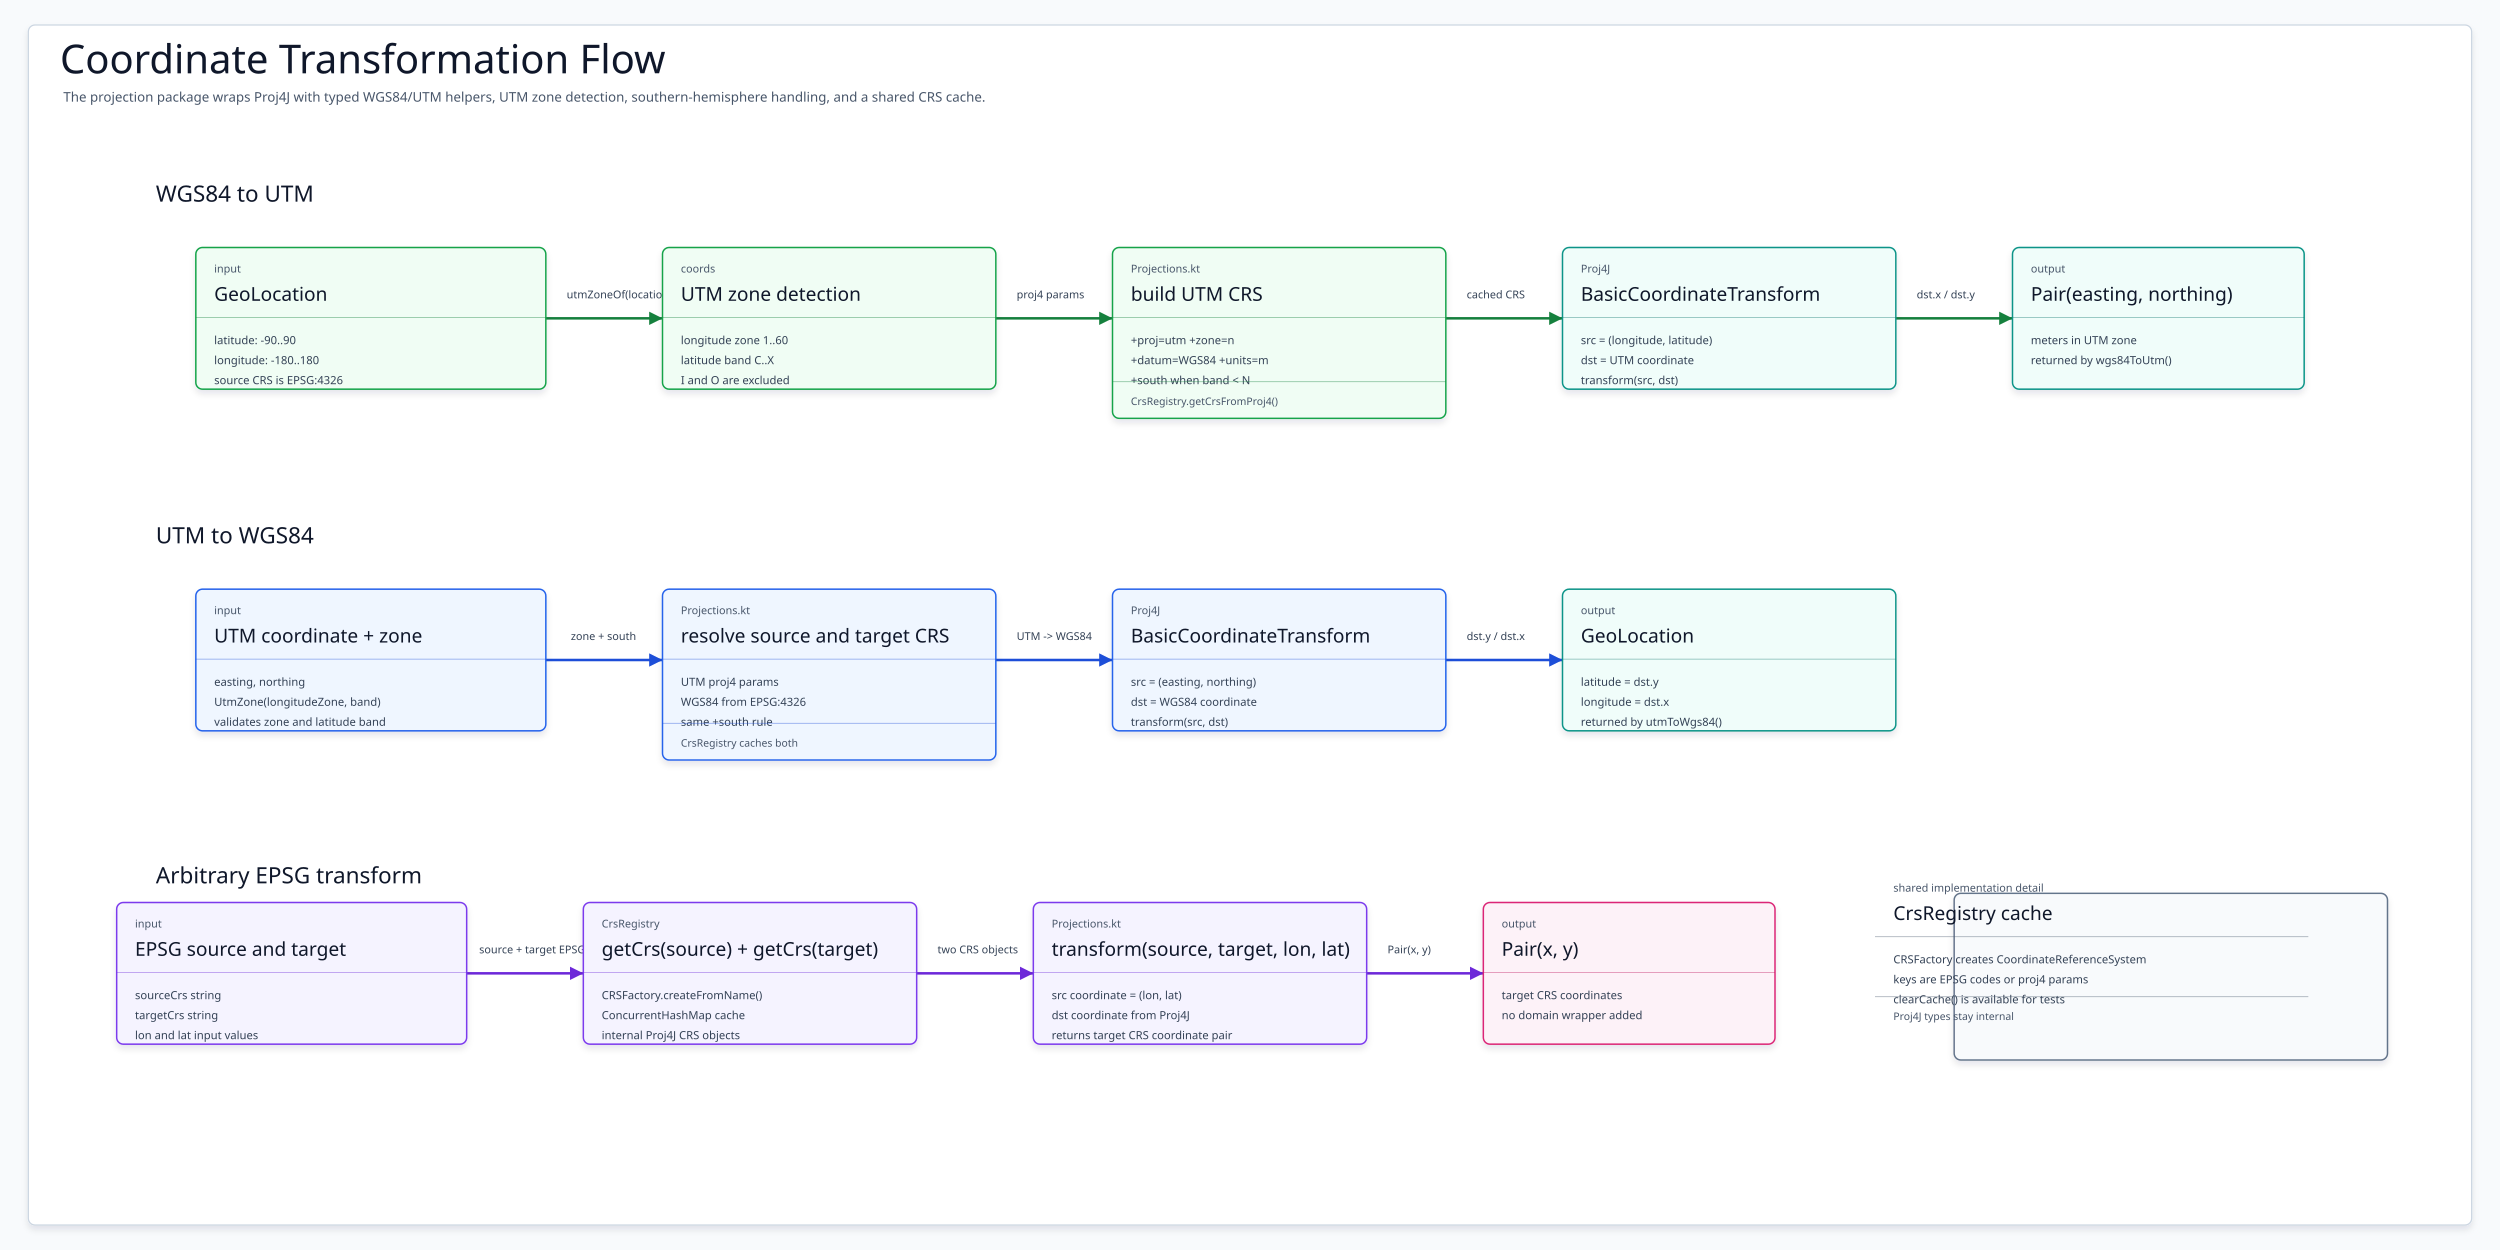
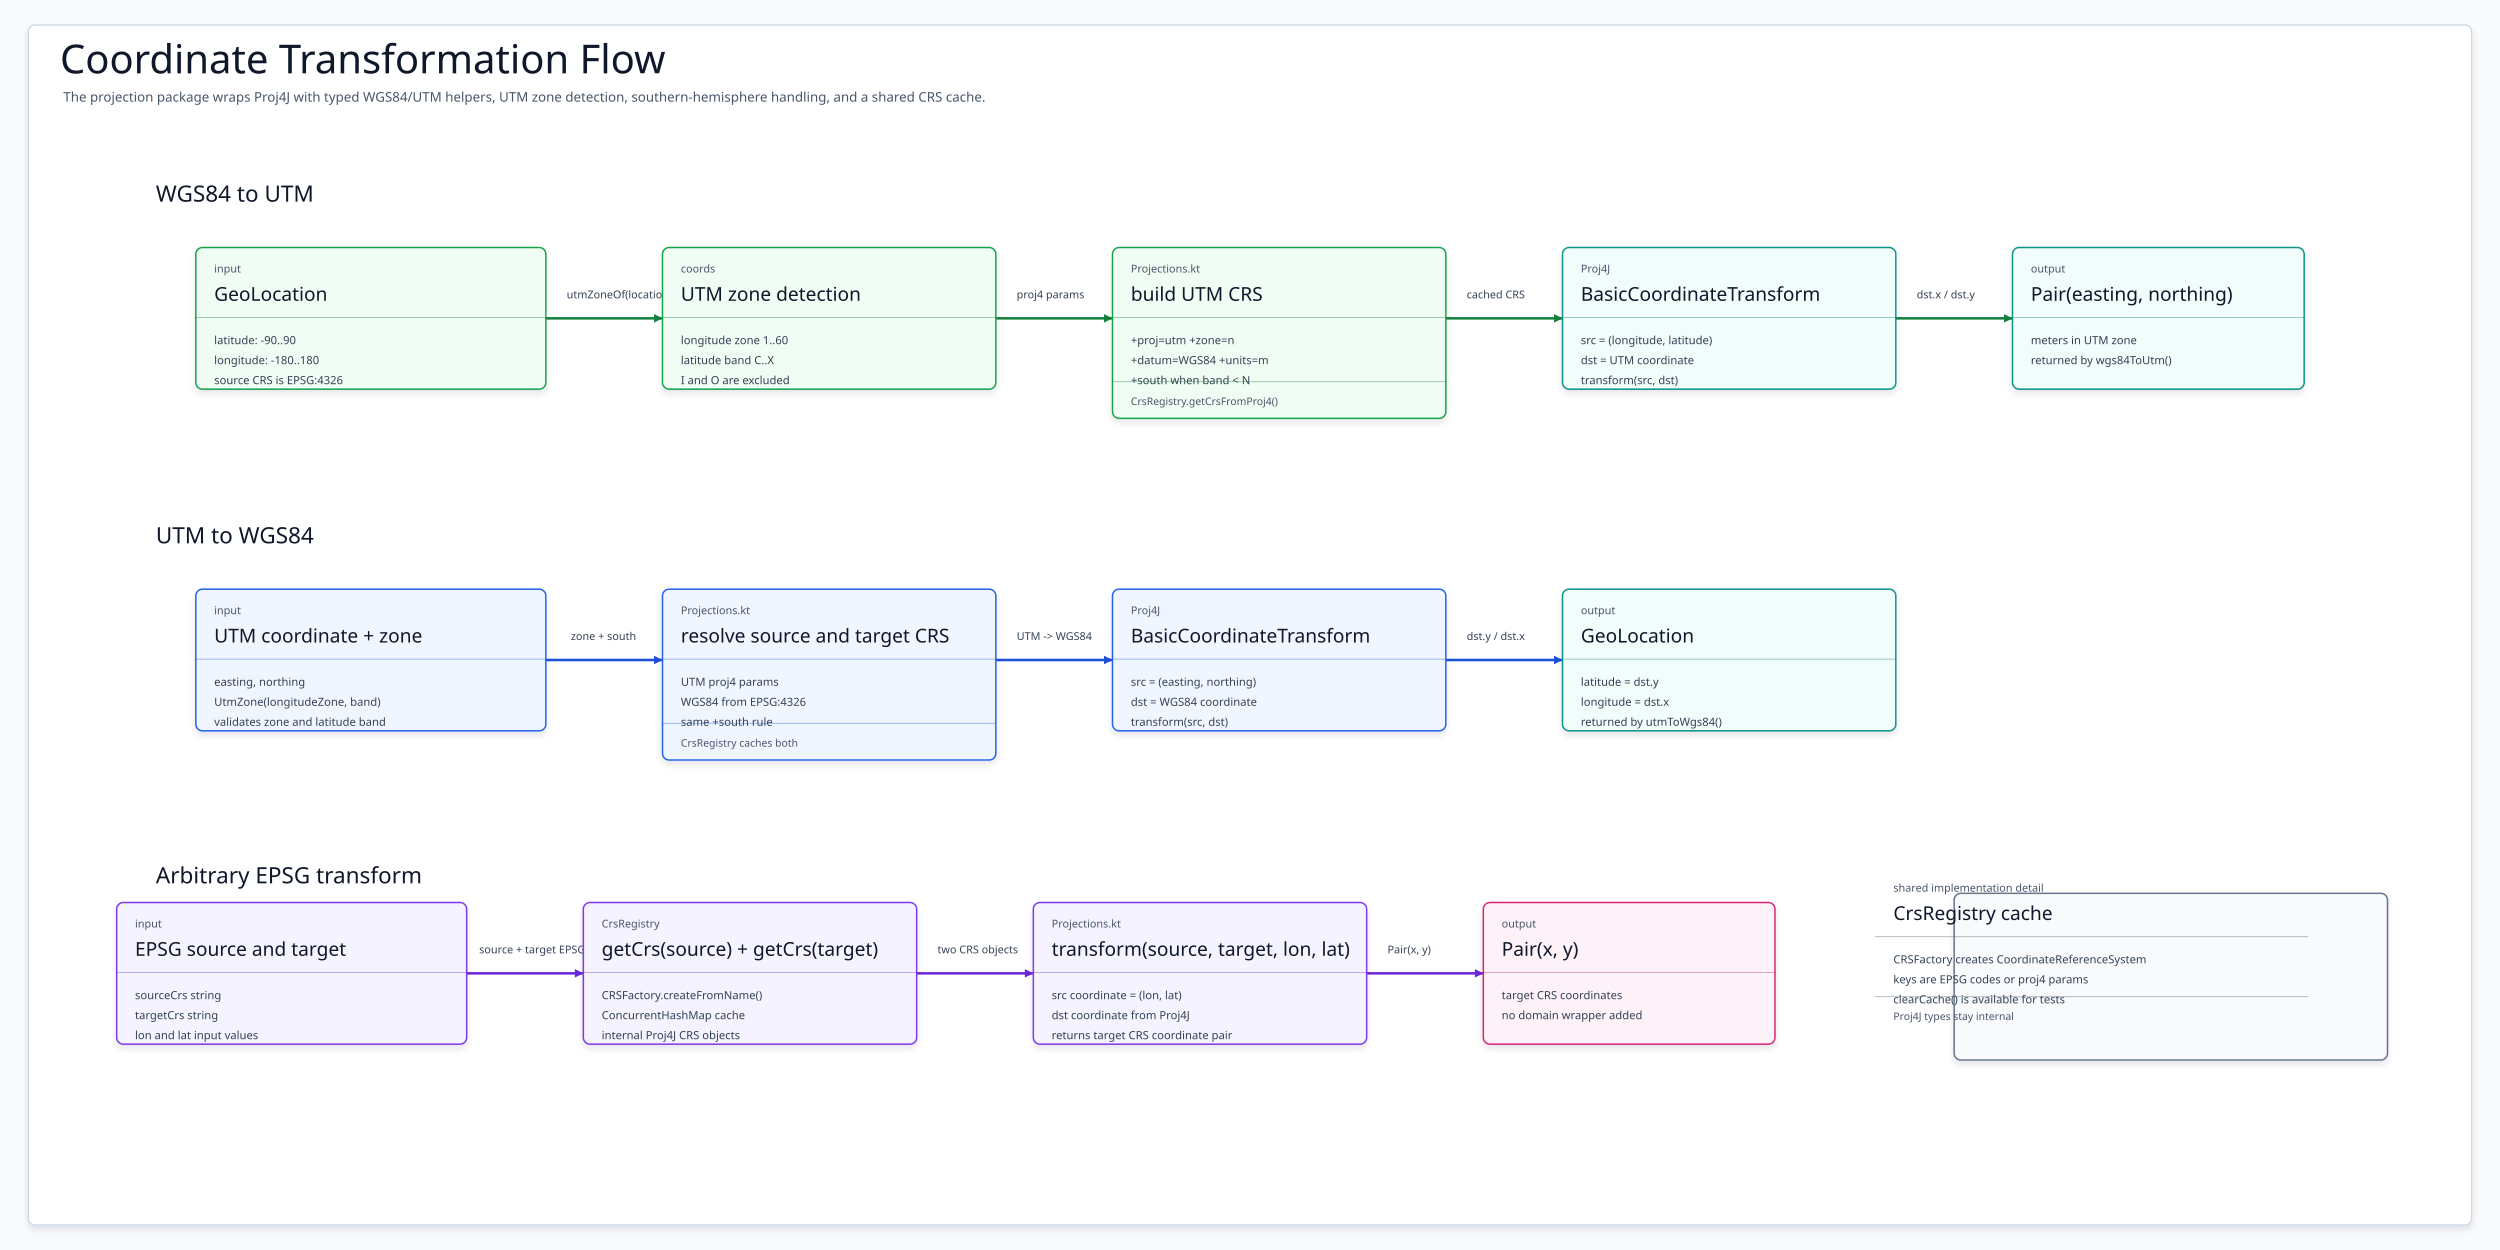
<svg xmlns="http://www.w3.org/2000/svg" data-allow-grid="true" data-intent="Explain the source-backed module behavior, public API relationships, runtime boundaries, and user-facing decisions represented by this diagram for maintainers and users." data-evidence="utils/science/README.md; utils/science/src/main/kotlin/io/bluetape4k/science/coords/GeoLocation.kt; utils/science/src/main/kotlin/io/bluetape4k/science/coords/UtmZone.kt; utils/science/src/main/kotlin/io/bluetape4k/science/coords/UtmZoneSupport.kt; utils/science/src/main/kotlin/io/bluetape4k/science/projection/CrsRegistry.kt; utils/science/src/main/kotlin/io/bluetape4k/science/projection/Projections.kt" data-source-read="utils/science/README.md; utils/science/src/main/kotlin/io/bluetape4k/science/coords/GeoLocation.kt; utils/science/src/main/kotlin/io/bluetape4k/science/coords/UtmZone.kt; utils/science/src/main/kotlin/io/bluetape4k/science/coords/UtmZoneSupport.kt; utils/science/src/main/kotlin/io/bluetape4k/science/projection/CrsRegistry.kt; utils/science/src/main/kotlin/io/bluetape4k/science/projection/Projections.kt" width="3000" height="1500" viewBox="0 0 3000 1500" role="img" aria-label="Coordinate Transformation Flow">
  <defs>
    <filter id="shadow" x="-8%" y="-8%" width="116%" height="116%">
      <feDropShadow dx="0" dy="5" stdDeviation="4" flood-color="#0F172A" flood-opacity="0.10" />
    </filter>
    <marker id="arrow-slate" markerWidth="22" markerHeight="22" refX="19" refY="11" orient="auto" markerUnits="userSpaceOnUse">
      <path d="M 3 3 L 19 11 L 3 19 Z" fill="#475569" />
    </marker>
-     <marker id="arrow-blue" markerWidth="22" markerHeight="22" refX="19" refY="11" orient="auto" markerUnits="userSpaceOnUse">
-       <path d="M 3 3 L 19 11 L 3 19 Z" fill="#1D4ED8" />
+     <marker id="arrow-blue" markerWidth="14" markerHeight="14" refX="19" refY="11" orient="auto" markerUnits="userSpaceOnUse" viewBox="0 0 22 22" data-role="primary" data-tip-direction="positive-x">
+       <path d="M 3 3 L 19 11 L 3 19 Z" fill="#1D4ED8" stroke-dasharray="none" />
    </marker>
    <marker id="arrow-teal" markerWidth="22" markerHeight="22" refX="19" refY="11" orient="auto" markerUnits="userSpaceOnUse">
      <path d="M 3 3 L 19 11 L 3 19 Z" fill="#0F766E" />
    </marker>
-     <marker id="arrow-green" markerWidth="22" markerHeight="22" refX="19" refY="11" orient="auto" markerUnits="userSpaceOnUse">
-       <path d="M 3 3 L 19 11 L 3 19 Z" fill="#15803D" />
+     <marker id="arrow-green" markerWidth="14" markerHeight="14" refX="19" refY="11" orient="auto" markerUnits="userSpaceOnUse" viewBox="0 0 22 22" data-role="primary" data-tip-direction="positive-x">
+       <path d="M 3 3 L 19 11 L 3 19 Z" fill="#15803D" stroke-dasharray="none" />
    </marker>
    <marker id="arrow-amber" markerWidth="22" markerHeight="22" refX="19" refY="11" orient="auto" markerUnits="userSpaceOnUse">
      <path d="M 3 3 L 19 11 L 3 19 Z" fill="#C2410C" />
    </marker>
    <marker id="arrow-pink" markerWidth="22" markerHeight="22" refX="19" refY="11" orient="auto" markerUnits="userSpaceOnUse">
      <path d="M 3 3 L 19 11 L 3 19 Z" fill="#BE185D" />
    </marker>
-     <marker id="arrow-violet" markerWidth="22" markerHeight="22" refX="19" refY="11" orient="auto" markerUnits="userSpaceOnUse">
-       <path d="M 3 3 L 19 11 L 3 19 Z" fill="#6D28D9" />
+     <marker id="arrow-violet" markerWidth="14" markerHeight="14" refX="19" refY="11" orient="auto" markerUnits="userSpaceOnUse" viewBox="0 0 22 22" data-role="primary" data-tip-direction="positive-x">
+       <path d="M 3 3 L 19 11 L 3 19 Z" fill="#6D28D9" stroke-dasharray="none" />
    </marker>
    <style>
    svg{font-family:"Architects Daughter","Comic Mono","Comic Sans MS",ui-sans-serif,system-ui,sans-serif}
    .canvas{fill:#F8FAFC}.frame{fill:#FFFFFF;stroke:#CBD5E1;stroke-width:1.5;filter:url(#shadow)}
    .title{font-family:"Architects Daughter";font-size:48px;fill:#0F172A}.subtitle{font-family:"Comic Mono";font-size:16px;fill:#475569}
    .lane{font-family:"Architects Daughter";font-size:27px;fill:#0F172A}.card{stroke-width:1.8;filter:url(#shadow)}
    .kicker{font-family:"Comic Mono";font-size:13px;fill:#475569}.cardTitle{font-family:"Architects Daughter";font-size:23px;fill:#0F172A}
    .body{font-family:"Comic Mono";font-size:13.5px;fill:#334155}.foot{font-family:"Comic Mono";font-size:12.5px;fill:#475569}.divider{stroke-width:1.1;opacity:.42}
    .edge{fill:none;stroke-width:3;stroke-linecap:round;stroke-linejoin:round}.dashed{stroke-dasharray:9 7}.edgeLabel{font-family:"Comic Mono"; font-size:13px; fill:#334155;}
  </style>
  </defs>
  <rect class="canvas" width="3000" height="1500" />
  <rect class="frame" x="34" y="30" width="2932" height="1440" rx="8" />
  <text class="title" x="72" y="88">Coordinate Transformation Flow</text>
  <text class="subtitle" x="76" y="122">The projection package wraps Proj4J with typed WGS84/UTM helpers, UTM zone detection, southern-hemisphere handling, and a shared CRS cache.</text>
  <g data-from="WgsInput" data-to="ZoneDetect">
    <path class="edge route" d="M655 382 L795 382" stroke="#15803D" marker-end="url(#arrow-green)" />
    <text class="edgeLabel" x="680" y="358">utmZoneOf(location)</text>
  </g>
  <g data-from="ZoneDetect" data-to="UtmCrs">
    <path class="edge route" d="M1195 382 L1335 382" stroke="#15803D" marker-end="url(#arrow-green)" />
    <text class="edgeLabel" x="1220" y="358">proj4 params</text>
  </g>
  <g data-from="UtmCrs" data-to="TransformForward">
    <path class="edge route" d="M1735 382 L1875 382" stroke="#15803D" marker-end="url(#arrow-green)" />
    <text class="edgeLabel" x="1760" y="358">cached CRS</text>
  </g>
  <g data-from="TransformForward" data-to="UtmOutput">
    <path class="edge route" d="M2275 382 L2415 382" stroke="#15803D" marker-end="url(#arrow-green)" />
    <text class="edgeLabel" x="2300" y="358">dst.x / dst.y</text>
  </g>
  <g data-from="UtmInput" data-to="ReverseCrs">
    <path class="edge route" d="M655 792 L795 792" stroke="#1D4ED8" marker-end="url(#arrow-blue)" />
    <text class="edgeLabel" x="685" y="768">zone + south</text>
  </g>
  <g data-from="ReverseCrs" data-to="TransformReverse">
    <path class="edge route" d="M1195 792 L1335 792" stroke="#1D4ED8" marker-end="url(#arrow-blue)" />
    <text class="edgeLabel" x="1220" y="768">UTM -&gt; WGS84</text>
  </g>
  <g data-from="TransformReverse" data-to="WgsOutput">
    <path class="edge route" d="M1735 792 L1875 792" stroke="#1D4ED8" marker-end="url(#arrow-blue)" />
    <text class="edgeLabel" x="1760" y="768">dst.y / dst.x</text>
  </g>
  <g data-from="ArbitraryInput" data-to="RegistryPair">
    <path class="edge route" d="M560 1168 L700 1168" stroke="#6D28D9" marker-end="url(#arrow-violet)" />
    <text class="edgeLabel" x="575" y="1144">source + target EPSG</text>
  </g>
  <g data-from="RegistryPair" data-to="TransformAny">
    <path class="edge route" d="M1100 1168 L1240 1168" stroke="#6D28D9" marker-end="url(#arrow-violet)" />
    <text class="edgeLabel" x="1125" y="1144">two CRS objects</text>
  </g>
  <g data-from="TransformAny" data-to="PairOutput">
    <path class="edge route" d="M1640 1168 L1780 1168" stroke="#6D28D9" marker-end="url(#arrow-violet)" />
    <text class="edgeLabel" x="1665" y="1144">Pair(x, y)</text>
  </g>
  <text class="lane" x="187" y="242">WGS84 to UTM</text>
  <g id="WgsInput">
    <rect class="card" x="235" y="297" width="420" height="170" rx="8" fill="#F0FDF4" stroke="#16A34A" />
    <text class="kicker" x="257" y="327">input</text>
    <text class="cardTitle" x="257" y="361">GeoLocation</text>
    <path class="divider" d="M235 381H655" stroke="#15803D" />
    <text class="body" x="257" y="413">latitude: -90..90</text>
    <text class="body" x="257" y="437">longitude: -180..180</text>
    <text class="body" x="257" y="461">source CRS is EPSG:4326</text>
  </g>
  <g id="ZoneDetect">
    <rect class="card" x="795" y="297" width="400" height="170" rx="8" fill="#F0FDF4" stroke="#16A34A" />
    <text class="kicker" x="817" y="327">coords</text>
    <text class="cardTitle" x="817" y="361">UTM zone detection</text>
    <path class="divider" d="M795 381H1195" stroke="#15803D" />
    <text class="body" x="817" y="413">longitude zone 1..60</text>
    <text class="body" x="817" y="437">latitude band C..X</text>
    <text class="body" x="817" y="461">I and O are excluded</text>
  </g>
  <g id="UtmCrs">
    <rect class="card" x="1335" y="297" width="400" height="205" rx="8" fill="#F0FDF4" stroke="#16A34A" />
    <text class="kicker" x="1357" y="327">Projections.kt</text>
    <text class="cardTitle" x="1357" y="361">build UTM CRS</text>
    <path class="divider" d="M1335 381H1735" stroke="#15803D" />
    <text class="body" x="1357" y="413">+proj=utm +zone=n</text>
    <text class="body" x="1357" y="437">+datum=WGS84 +units=m</text>
    <text class="body" x="1357" y="461">+south when band &lt; N</text>
    <path class="divider" d="M1335 458H1735" stroke="#15803D" />
    <text class="foot" x="1357" y="486">CrsRegistry.getCrsFromProj4()</text>
  </g>
  <g id="TransformForward">
    <rect class="card" x="1875" y="297" width="400" height="170" rx="8" fill="#F0FDFA" stroke="#0D9488" />
    <text class="kicker" x="1897" y="327">Proj4J</text>
    <text class="cardTitle" x="1897" y="361">BasicCoordinateTransform</text>
    <path class="divider" d="M1875 381H2275" stroke="#0F766E" />
    <text class="body" x="1897" y="413">src = (longitude, latitude)</text>
    <text class="body" x="1897" y="437">dst = UTM coordinate</text>
    <text class="body" x="1897" y="461">transform(src, dst)</text>
  </g>
  <g id="UtmOutput">
    <rect class="card" x="2415" y="297" width="350" height="170" rx="8" fill="#F0FDFA" stroke="#0D9488" />
    <text class="kicker" x="2437" y="327">output</text>
    <text class="cardTitle" x="2437" y="361">Pair(easting, northing)</text>
    <path class="divider" d="M2415 381H2765" stroke="#0F766E" />
    <text class="body" x="2437" y="413">meters in UTM zone</text>
    <text class="body" x="2437" y="437">returned by wgs84ToUtm()</text>
  </g>
  <text class="lane" x="187" y="652">UTM to WGS84</text>
  <g id="UtmInput">
    <rect class="card" x="235" y="707" width="420" height="170" rx="8" fill="#EFF6FF" stroke="#2563EB" />
    <text class="kicker" x="257" y="737">input</text>
    <text class="cardTitle" x="257" y="771">UTM coordinate + zone</text>
    <path class="divider" d="M235 791H655" stroke="#1D4ED8" />
    <text class="body" x="257" y="823">easting, northing</text>
    <text class="body" x="257" y="847">UtmZone(longitudeZone, band)</text>
    <text class="body" x="257" y="871">validates zone and latitude band</text>
  </g>
  <g id="ReverseCrs">
    <rect class="card" x="795" y="707" width="400" height="205" rx="8" fill="#EFF6FF" stroke="#2563EB" />
    <text class="kicker" x="817" y="737">Projections.kt</text>
    <text class="cardTitle" x="817" y="771">resolve source and target CRS</text>
    <path class="divider" d="M795 791H1195" stroke="#1D4ED8" />
    <text class="body" x="817" y="823">UTM proj4 params</text>
    <text class="body" x="817" y="847">WGS84 from EPSG:4326</text>
    <text class="body" x="817" y="871">same +south rule</text>
    <path class="divider" d="M795 868H1195" stroke="#1D4ED8" />
    <text class="foot" x="817" y="896">CrsRegistry caches both</text>
  </g>
  <g id="TransformReverse">
    <rect class="card" x="1335" y="707" width="400" height="170" rx="8" fill="#EFF6FF" stroke="#2563EB" />
    <text class="kicker" x="1357" y="737">Proj4J</text>
    <text class="cardTitle" x="1357" y="771">BasicCoordinateTransform</text>
    <path class="divider" d="M1335 791H1735" stroke="#1D4ED8" />
    <text class="body" x="1357" y="823">src = (easting, northing)</text>
    <text class="body" x="1357" y="847">dst = WGS84 coordinate</text>
    <text class="body" x="1357" y="871">transform(src, dst)</text>
  </g>
  <g id="WgsOutput">
    <rect class="card" x="1875" y="707" width="400" height="170" rx="8" fill="#F0FDFA" stroke="#0D9488" />
    <text class="kicker" x="1897" y="737">output</text>
    <text class="cardTitle" x="1897" y="771">GeoLocation</text>
    <path class="divider" d="M1875 791H2275" stroke="#0F766E" />
    <text class="body" x="1897" y="823">latitude = dst.y</text>
    <text class="body" x="1897" y="847">longitude = dst.x</text>
    <text class="body" x="1897" y="871">returned by utmToWgs84()</text>
  </g>
  <text class="lane" x="187" y="1060">Arbitrary EPSG transform</text>
  <g id="ArbitraryInput">
    <rect class="card" x="140" y="1083" width="420" height="170" rx="8" fill="#F5F3FF" stroke="#7C3AED" />
    <text class="kicker" x="162" y="1113">input</text>
    <text class="cardTitle" x="162" y="1147">EPSG source and target</text>
    <path class="divider" d="M140 1167H560" stroke="#6D28D9" />
    <text class="body" x="162" y="1199">sourceCrs string</text>
    <text class="body" x="162" y="1223">targetCrs string</text>
    <text class="body" x="162" y="1247">lon and lat input values</text>
  </g>
  <g id="RegistryPair">
    <rect class="card" x="700" y="1083" width="400" height="170" rx="8" fill="#F5F3FF" stroke="#7C3AED" />
    <text class="kicker" x="722" y="1113">CrsRegistry</text>
    <text class="cardTitle" x="722" y="1147">getCrs(source) + getCrs(target)</text>
    <path class="divider" d="M700 1167H1100" stroke="#6D28D9" />
    <text class="body" x="722" y="1199">CRSFactory.createFromName()</text>
    <text class="body" x="722" y="1223">ConcurrentHashMap cache</text>
    <text class="body" x="722" y="1247">internal Proj4J CRS objects</text>
  </g>
  <g id="TransformAny">
    <rect class="card" x="1240" y="1083" width="400" height="170" rx="8" fill="#F5F3FF" stroke="#7C3AED" />
    <text class="kicker" x="1262" y="1113">Projections.kt</text>
    <text class="cardTitle" x="1262" y="1147">transform(source, target, lon, lat)</text>
    <path class="divider" d="M1240 1167H1640" stroke="#6D28D9" />
    <text class="body" x="1262" y="1199">src coordinate = (lon, lat)</text>
    <text class="body" x="1262" y="1223">dst coordinate from Proj4J</text>
    <text class="body" x="1262" y="1247">returns target CRS coordinate pair</text>
  </g>
  <g id="PairOutput">
    <rect class="card" x="1780" y="1083" width="350" height="170" rx="8" fill="#FDF2F8" stroke="#DB2777" />
    <text class="kicker" x="1802" y="1113">output</text>
    <text class="cardTitle" x="1802" y="1147">Pair(x, y)</text>
    <path class="divider" d="M1780 1167H2130" stroke="#BE185D" />
    <text class="body" x="1802" y="1199">target CRS coordinates</text>
    <text class="body" x="1802" y="1223">no domain wrapper added</text>
  </g>
  <g id="CrsRegistry">
    <rect class="card" x="2345" y="1072" width="520" height="200" rx="8" fill="#F8FAFC" stroke="#64748B" />
    <text class="kicker" x="2272" y="1070">shared implementation detail</text>
    <text class="cardTitle" x="2272" y="1104">CrsRegistry cache</text>
    <path class="divider" d="M2250 1124H2770" stroke="#475569" />
    <text class="body" x="2272" y="1156">CRSFactory creates CoordinateReferenceSystem</text>
    <text class="body" x="2272" y="1180">keys are EPSG codes or proj4 params</text>
    <text class="body" x="2272" y="1204">clearCache() is available for tests</text>
    <path class="divider" d="M2250 1196H2770" stroke="#475569" />
    <text class="foot" x="2272" y="1224">Proj4J types stay internal</text>
  </g>
</svg>
